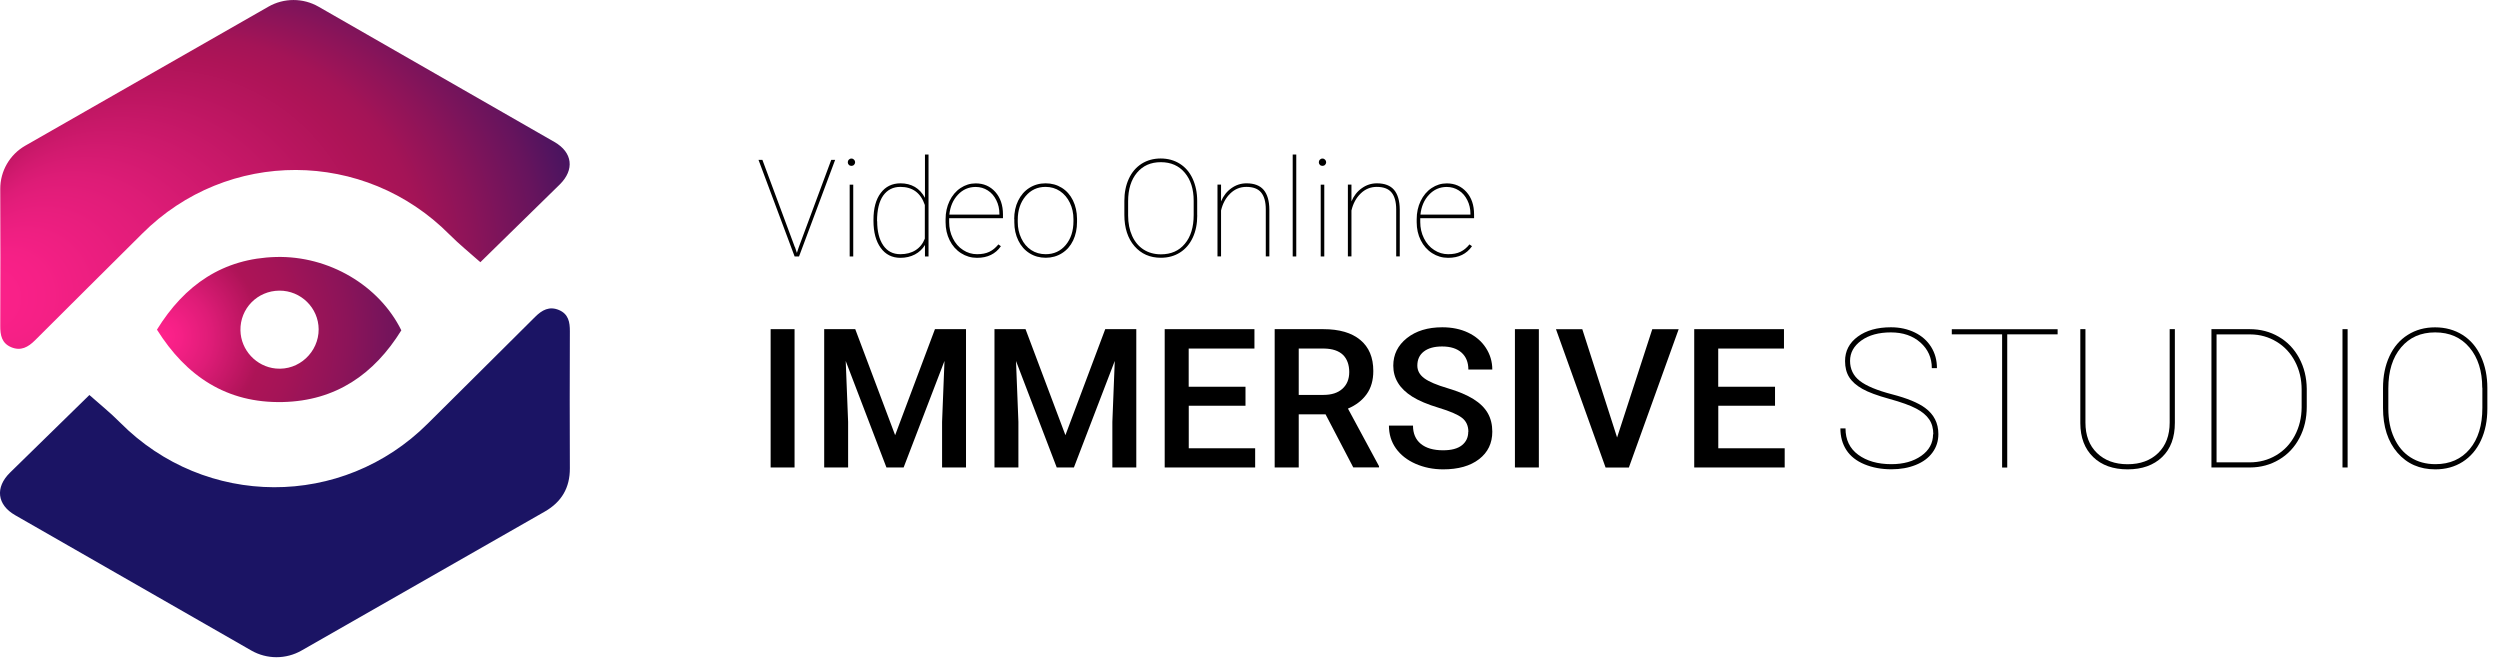
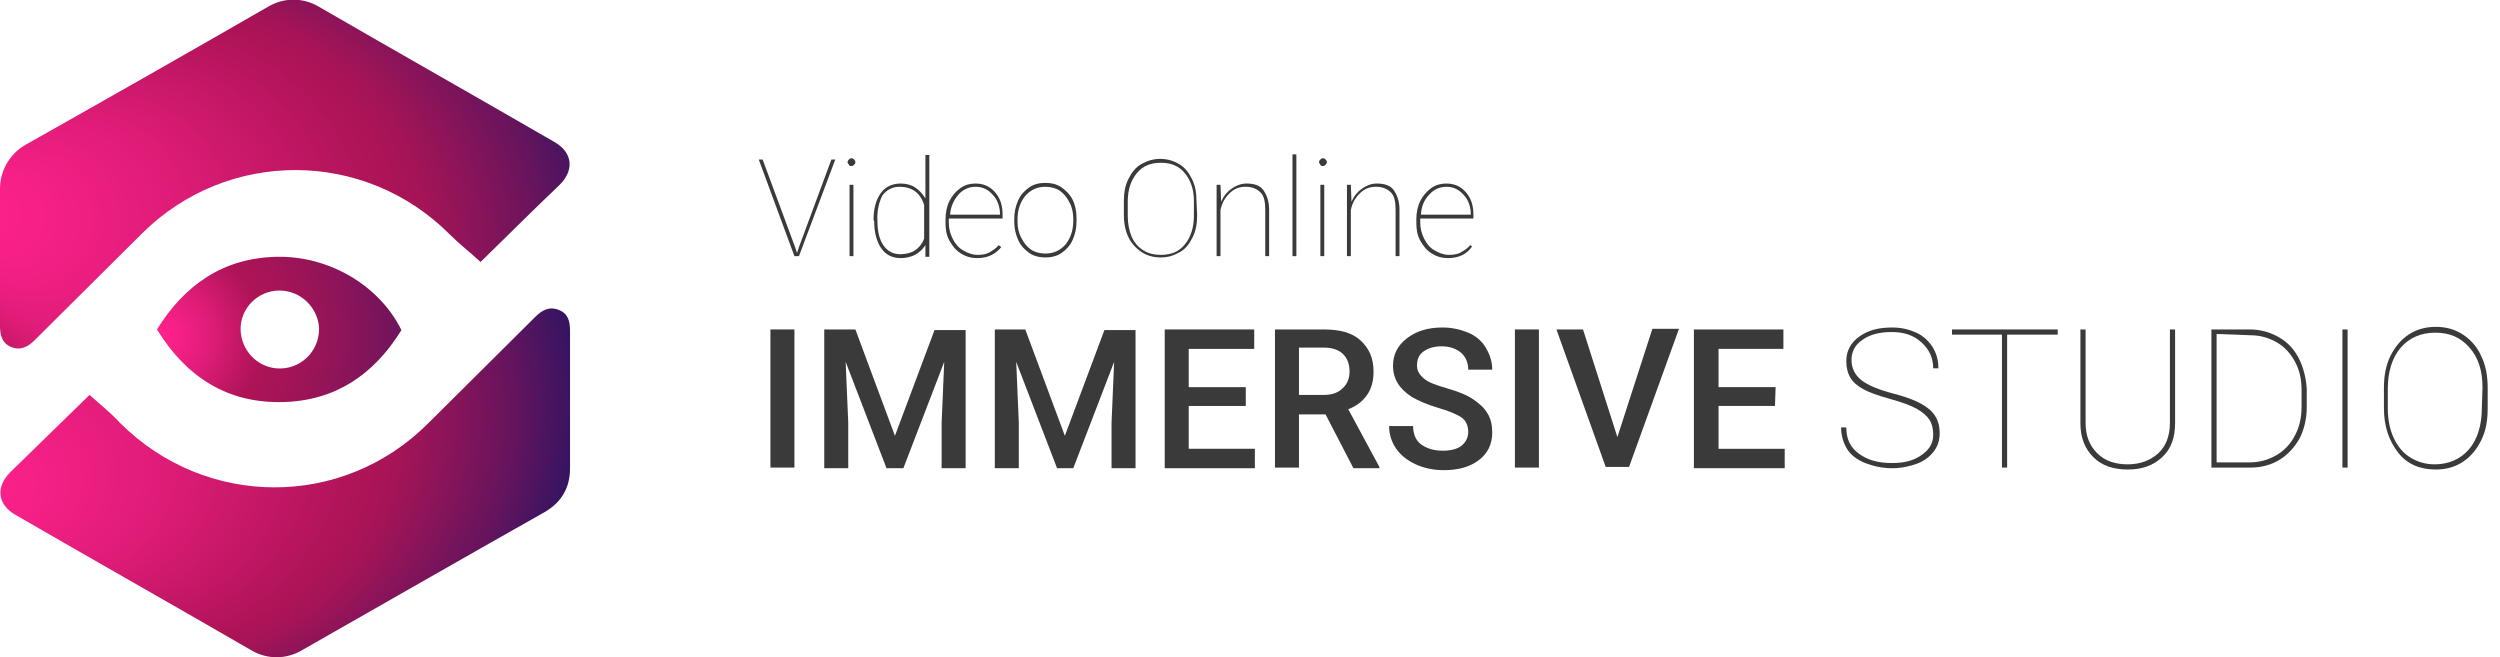
- <svg xmlns="http://www.w3.org/2000/svg" xmlns:xlink="http://www.w3.org/1999/xlink" id="a" viewBox="0 0 385.53 101.35">
-   <defs>
-     <style>
-       .e {
-         fill: url(#d);
-       }
- 
-       .f {
-         fill: url(#c);
-       }
- 
-       .g {
-         fill: url(#b);
-       }
-     </style>
-     <radialGradient id="b" cx="46.39" cy="39.56" fx="-6.21" fy="46.6" r="53.07" gradientTransform="matrix(1, 0, 0, 1, 0, 0)" gradientUnits="userSpaceOnUse">
-       <stop offset="0" stop-color="#ff228c" />
-       <stop offset=".12" stop-color="#f62086" />
-       <stop offset=".32" stop-color="#de1c77" />
-       <stop offset=".56" stop-color="#b8155e" />
-       <stop offset=".63" stop-color="#ad1457" />
-       <stop offset=".68" stop-color="#a41457" />
-       <stop offset=".75" stop-color="#8c1459" />
-       <stop offset=".85" stop-color="#66145d" />
-       <stop offset=".96" stop-color="#311462" />
-       <stop offset="1" stop-color="#1b1464" />
+ <svg xmlns="http://www.w3.org/2000/svg" version="1.1" id="a" x="0px" y="0px" viewBox="0 0 385.5 101.3" style="enable-background:new 0 0 385.5 101.3;" xml:space="preserve">
+   <style type="text/css">
+ 	.st0{fill:url(#SVGID_1_);}
+ 	.st1{fill:url(#SVGID_00000111901112344686721730000011623914193947056532_);}
+ 	.st2{fill:url(#SVGID_00000075133757373536329950000007209063467445069952_);}
+ 	.st3{fill:#3A3A3A;}
+ </style>
+   <g>
+     <radialGradient id="SVGID_1_" cx="46.39" cy="64.44" r="53.07" fx="-6.21" fy="71.48" gradientTransform="matrix(1 0 0 -1 0 104)" gradientUnits="userSpaceOnUse">
+       <stop offset="0" style="stop-color:#FF228C" />
+       <stop offset="0.12" style="stop-color:#F62086" />
+       <stop offset="0.32" style="stop-color:#DE1C77" />
+       <stop offset="0.56" style="stop-color:#B8155E" />
+       <stop offset="0.63" style="stop-color:#AD1457" />
+       <stop offset="0.68" style="stop-color:#A41457" />
+       <stop offset="0.75" style="stop-color:#8C1459" />
+       <stop offset="0.85" style="stop-color:#66145D" />
+       <stop offset="0.96" style="stop-color:#311462" />
+       <stop offset="1" style="stop-color:#1B1464" />
    </radialGradient>
-     <radialGradient id="c" cx="24.93" cy="51.89" fx="24.93" fy="51.89" r="55.22" gradientTransform="matrix(1, 0, 0, 1, 0, 0)" gradientUnits="userSpaceOnUse">
-       <stop offset="0" stop-color="#ff228c" />
-       <stop offset=".05" stop-color="#f62086" />
-       <stop offset=".14" stop-color="#de1c77" />
-       <stop offset=".25" stop-color="#b8155e" />
-       <stop offset=".28" stop-color="#ad1457" />
-       <stop offset=".37" stop-color="#a41457" />
-       <stop offset=".52" stop-color="#8c1459" />
-       <stop offset=".71" stop-color="#66145d" />
-       <stop offset=".92" stop-color="#311462" />
-       <stop offset="1" stop-color="#1b1464" />
+     <path class="st0" d="M74.1,40.4c-1.5-1.4-3.2-2.7-4.8-4.3C56.2,23,35.1,22.9,21.9,36c-5.5,5.5-11,10.9-16.5,16.4   c-1.1,1.1-2.2,1.7-3.7,1.1C0.3,52.9,0,51.7,0,50.2c0-7,0-14.1,0-21.1c0-2.8,1.5-5.3,3.8-6.7C16.4,15.3,28.9,8.2,41.4,1   c2.4-1.4,5.3-1.4,7.7,0c12.1,7,24.3,13.9,36.4,20.9c2.8,1.6,3.1,4.3,0.8,6.6C82.1,32.5,78,36.6,74.1,40.4L74.1,40.4z" />
+     <radialGradient id="SVGID_00000160901133725575790190000004249285369172845709_" cx="24.93" cy="52.11" r="55.22" gradientTransform="matrix(1 0 0 -1 0 104)" gradientUnits="userSpaceOnUse">
+       <stop offset="0" style="stop-color:#FF228C" />
+       <stop offset="5.000000e-02" style="stop-color:#F62086" />
+       <stop offset="0.14" style="stop-color:#DE1C77" />
+       <stop offset="0.25" style="stop-color:#B8155E" />
+       <stop offset="0.28" style="stop-color:#AD1457" />
+       <stop offset="0.37" style="stop-color:#A41457" />
+       <stop offset="0.52" style="stop-color:#8C1459" />
+       <stop offset="0.71" style="stop-color:#66145D" />
+       <stop offset="0.92" style="stop-color:#311462" />
+       <stop offset="1" style="stop-color:#1B1464" />
    </radialGradient>
-     <radialGradient id="d" cx="42.47" cy="61.53" fx="-6.88" fy="46.38" r="51.62" xlink:href="#b" />
-   </defs>
-   <g>
-     <path d="M74.08,40.44c-1.54-1.38-3.23-2.73-4.75-4.26-13.12-13.23-34.26-13.3-47.41-.14-5.49,5.49-11.03,10.93-16.51,16.43-1.07,1.07-2.2,1.7-3.69,1.07-1.46-.62-1.69-1.86-1.68-3.29,.03-7.04,.03-14.07,0-21.11-.01-2.76,1.46-5.3,3.85-6.67C16.39,15.32,28.89,8.18,41.39,1.03c2.4-1.37,5.34-1.37,7.73,0,12.13,6.96,24.26,13.91,36.39,20.87,2.8,1.6,3.12,4.28,.8,6.56-4.16,4.08-8.33,8.16-12.23,11.97Z" fill="url(#b)" />
-     <path d="M24.2,50.84c4.26-6.9,10.17-10.99,18.37-11.21,8.13-.21,15.91,4.39,19.32,11.31-4.19,6.77-10.11,10.88-18.3,11.06-8.61,.19-14.86-3.95-19.39-11.17Zm18.88-6.02c-3.38,.02-6.07,2.75-6,6.14,.06,3.03,2.44,5.58,5.45,5.87,3.58,.35,6.63-2.55,6.61-6.06-.02-3.29-2.74-5.97-6.06-5.95Z" fill="url(#c)" />
-     <path d="M13.78,60.91c1.55,1.38,3.24,2.73,4.75,4.26,13.13,13.23,34.28,13.3,47.45,.14,5.49-5.49,11.04-10.93,16.53-16.43,1.07-1.07,2.2-1.7,3.69-1.07,1.46,.62,1.69,1.86,1.68,3.29-.03,7.04-.03,14.09,0,21.13,.01,2.98-1.27,5.17-3.85,6.65-12.51,7.14-25.02,14.29-37.53,21.44-2.4,1.37-5.34,1.37-7.74,0-12.14-6.96-24.28-13.91-36.42-20.87-2.8-1.6-3.12-4.28-.8-6.56,4.16-4.08,8.34-8.16,12.24-11.97Z" fill="url(#d)" />
+     <path style="fill:url(#SVGID_00000160901133725575790190000004249285369172845709_);" d="M24.2,50.8c4.3-6.9,10.2-11,18.4-11.2   c8.1-0.2,15.9,4.4,19.3,11.3C57.7,57.7,51.8,61.8,43.6,62C35,62.2,28.7,58.1,24.2,50.8L24.2,50.8z M43.1,44.8c-3.4,0-6.1,2.8-6,6.1   c0.1,3,2.4,5.6,5.5,5.9c3.6,0.3,6.6-2.5,6.6-6.1C49.1,47.5,46.4,44.8,43.1,44.8z" />
+     <radialGradient id="SVGID_00000035521778958721978310000011248567688917719199_" cx="42.47" cy="42.47" r="51.62" fx="-6.877" fy="27.321" gradientTransform="matrix(1 0 0 -1 0 104)" gradientUnits="userSpaceOnUse">
+       <stop offset="0" style="stop-color:#FF228C" />
+       <stop offset="0.12" style="stop-color:#F62086" />
+       <stop offset="0.32" style="stop-color:#DE1C77" />
+       <stop offset="0.56" style="stop-color:#B8155E" />
+       <stop offset="0.63" style="stop-color:#AD1457" />
+       <stop offset="0.68" style="stop-color:#A41457" />
+       <stop offset="0.75" style="stop-color:#8C1459" />
+       <stop offset="0.85" style="stop-color:#66145D" />
+       <stop offset="0.96" style="stop-color:#311462" />
+       <stop offset="1" style="stop-color:#1B1464" />
+     </radialGradient>
+     <path style="fill:url(#SVGID_00000035521778958721978310000011248567688917719199_);" d="M13.8,60.9c1.6,1.4,3.2,2.7,4.7,4.3   C31.7,78.4,52.8,78.5,66,65.3c5.5-5.5,11-10.9,16.5-16.4c1.1-1.1,2.2-1.7,3.7-1.1c1.5,0.6,1.7,1.9,1.7,3.3c0,7,0,14.1,0,21.1   c0,3-1.3,5.2-3.8,6.7C71.5,86,59,93.2,46.5,100.3c-2.4,1.4-5.3,1.4-7.7,0c-12.1-7-24.3-13.9-36.4-20.9c-2.8-1.6-3.1-4.3-0.8-6.6   C5.7,68.8,9.9,64.7,13.8,60.9L13.8,60.9z" />
  </g>
  <g>
-     <path d="M122.59,38.1l.3,.9,.3-.9,5-13.45h.6l-5.57,14.9h-.68l-5.57-14.9h.6l5,13.45Z" />
-     <path d="M130.74,25.02c0-.16,.05-.29,.16-.4,.11-.11,.24-.17,.4-.17s.29,.06,.4,.17c.11,.11,.17,.25,.17,.4s-.06,.29-.17,.4c-.11,.11-.25,.16-.4,.16s-.29-.05-.4-.16c-.11-.11-.16-.24-.16-.4Zm.84,14.53h-.55v-11.07h.55v11.07Z" />
-     <path d="M134.7,33.9c0-1.77,.37-3.15,1.12-4.14,.74-.99,1.76-1.49,3.06-1.49,.83,0,1.57,.19,2.21,.56,.64,.38,1.15,.94,1.55,1.68v-6.68h.55v15.72h-.55v-1.77c-.38,.63-.89,1.11-1.55,1.46-.65,.34-1.4,.52-2.23,.52-1.28,0-2.3-.51-3.04-1.53-.74-1.02-1.12-2.41-1.12-4.18v-.14Zm.57,.21c0,1.57,.31,2.81,.93,3.72,.62,.91,1.5,1.37,2.64,1.37,.91,0,1.69-.2,2.34-.61,.65-.41,1.13-1,1.44-1.79v-5.19c-.63-1.86-1.89-2.79-3.77-2.79-1.13,0-2.01,.45-2.65,1.34-.63,.89-.95,2.21-.95,3.95Z" />
-     <path d="M150.66,39.76c-.89,0-1.71-.24-2.46-.72-.75-.48-1.33-1.14-1.75-1.98-.42-.84-.63-1.77-.63-2.79v-.46c0-1.02,.2-1.96,.61-2.81,.41-.85,.97-1.52,1.69-2s1.5-.72,2.34-.72c1.23,0,2.24,.44,3.03,1.32,.78,.88,1.18,2.04,1.18,3.47v.58h-8.3v.6c0,.9,.19,1.73,.57,2.5,.38,.77,.9,1.37,1.57,1.8,.67,.44,1.39,.65,2.16,.65s1.38-.12,1.9-.37,.98-.63,1.39-1.14l.39,.28c-.83,1.19-2.05,1.79-3.67,1.79Zm-.2-10.93c-1.08,0-1.99,.4-2.74,1.2s-1.19,1.82-1.32,3.06h7.72v-.13c0-.75-.16-1.45-.48-2.09-.32-.64-.75-1.15-1.31-1.5-.56-.36-1.18-.54-1.87-.54Z" />
-     <path d="M156.4,33.8c0-1.06,.2-2.01,.61-2.85,.41-.84,.98-1.5,1.72-1.97,.74-.47,1.58-.71,2.51-.71s1.76,.23,2.5,.69c.74,.46,1.31,1.11,1.72,1.94,.41,.84,.62,1.78,.63,2.83v.49c0,1.06-.2,2.02-.6,2.86s-.97,1.49-1.71,1.96-1.58,.71-2.51,.71-1.77-.23-2.51-.7-1.31-1.11-1.72-1.95c-.41-.84-.62-1.78-.62-2.82v-.49Zm.55,.43c0,.92,.18,1.77,.55,2.53,.36,.77,.87,1.37,1.52,1.8s1.4,.64,2.24,.64c1.26,0,2.29-.47,3.09-1.42,.79-.95,1.19-2.17,1.19-3.66v-.32c0-.91-.18-1.75-.55-2.52-.37-.77-.88-1.37-1.53-1.81-.65-.43-1.39-.65-2.22-.65-1.26,0-2.29,.48-3.09,1.44-.8,.96-1.2,2.17-1.2,3.63v.33Z" />
-     <path d="M184.63,33.22c0,1.29-.23,2.43-.69,3.42s-1.12,1.76-1.97,2.3c-.85,.54-1.83,.81-2.95,.81-1.68,0-3.04-.6-4.07-1.79s-1.56-2.8-1.56-4.83v-2.15c0-1.28,.23-2.42,.69-3.42,.46-1,1.12-1.76,1.97-2.31,.86-.54,1.84-.81,2.94-.81s2.1,.27,2.95,.81c.86,.54,1.52,1.31,1.98,2.31,.46,1,.7,2.14,.7,3.41v2.23Zm-.55-2.25c0-1.8-.46-3.25-1.37-4.33-.91-1.09-2.15-1.63-3.7-1.63s-2.76,.54-3.67,1.62-1.37,2.55-1.37,4.42v2.18c0,1.19,.21,2.24,.62,3.15,.41,.91,1,1.61,1.76,2.1s1.66,.74,2.68,.74c1.56,0,2.79-.54,3.69-1.63,.91-1.08,1.36-2.57,1.36-4.44v-2.17Z" />
-     <path d="M188.3,31.06c.36-.86,.89-1.54,1.6-2.04,.7-.5,1.48-.75,2.33-.75,1.19,0,2.07,.34,2.64,1.01s.87,1.69,.88,3.04v7.22h-.55v-7.24c0-1.19-.25-2.06-.73-2.63s-1.23-.85-2.27-.85c-.96,0-1.78,.34-2.48,1.02-.7,.68-1.17,1.55-1.42,2.62v7.08h-.55v-11.07h.55v2.58Z" />
-     <path d="M199.9,39.55h-.55v-15.72h.55v15.72Z" />
-     <path d="M203.38,25.02c0-.16,.05-.29,.16-.4,.11-.11,.24-.17,.4-.17s.29,.06,.4,.17c.11,.11,.17,.25,.17,.4s-.06,.29-.17,.4-.25,.16-.4,.16-.29-.05-.4-.16c-.11-.11-.16-.24-.16-.4Zm.84,14.53h-.55v-11.07h.55v11.07Z" />
-     <path d="M208.41,31.06c.36-.86,.89-1.54,1.6-2.04,.7-.5,1.48-.75,2.33-.75,1.19,0,2.07,.34,2.64,1.01s.87,1.69,.88,3.04v7.22h-.55v-7.24c0-1.19-.25-2.06-.73-2.63s-1.23-.85-2.27-.85c-.96,0-1.78,.34-2.48,1.02-.7,.68-1.17,1.55-1.42,2.62v7.08h-.55v-11.07h.55v2.58Z" />
-     <path d="M223.31,39.76c-.89,0-1.71-.24-2.46-.72-.75-.48-1.33-1.14-1.75-1.98-.42-.84-.63-1.77-.63-2.79v-.46c0-1.02,.2-1.96,.61-2.81s.97-1.52,1.69-2c.72-.48,1.5-.72,2.34-.72,1.23,0,2.24,.44,3.03,1.32s1.18,2.04,1.18,3.47v.58h-8.3v.6c0,.9,.19,1.73,.57,2.5,.38,.77,.9,1.37,1.57,1.8,.67,.44,1.39,.65,2.16,.65s1.38-.12,1.9-.37,.98-.63,1.39-1.14l.39,.28c-.83,1.19-2.05,1.79-3.67,1.79Zm-.2-10.93c-1.08,0-1.99,.4-2.74,1.2-.75,.8-1.19,1.82-1.32,3.06h7.71v-.13c0-.75-.16-1.45-.48-2.09s-.75-1.15-1.31-1.5c-.56-.36-1.18-.54-1.87-.54Z" />
+     <path class="st3" d="M122.6,38.1l0.3,0.9l0.3-0.9l5-13.5h0.6l-5.6,14.9h-0.7L117,24.6h0.6L122.6,38.1L122.6,38.1z" />
+     <path class="st3" d="M130.7,25c0-0.2,0.1-0.3,0.2-0.4c0.1-0.1,0.2-0.2,0.4-0.2s0.3,0.1,0.4,0.2s0.2,0.2,0.2,0.4s-0.1,0.3-0.2,0.4   c-0.1,0.1-0.2,0.2-0.4,0.2s-0.3,0-0.4-0.2S130.7,25.2,130.7,25z M131.6,39.5H131V28.5h0.6V39.5z" />
+     <path class="st3" d="M134.7,33.9c0-1.8,0.4-3.1,1.1-4.1c0.7-1,1.8-1.5,3.1-1.5c0.8,0,1.6,0.2,2.2,0.6c0.6,0.4,1.1,0.9,1.6,1.7v-6.7   h0.6v15.7h-0.6v-1.8c-0.4,0.6-0.9,1.1-1.6,1.5c-0.6,0.3-1.4,0.5-2.2,0.5c-1.3,0-2.3-0.5-3-1.5c-0.7-1-1.1-2.4-1.1-4.2L134.7,33.9   L134.7,33.9z M135.3,34.1c0,1.6,0.3,2.8,0.9,3.7s1.5,1.4,2.6,1.4c0.9,0,1.7-0.2,2.3-0.6s1.1-1,1.4-1.8v-5.2   c-0.6-1.9-1.9-2.8-3.8-2.8c-1.1,0-2,0.5-2.6,1.3C135.6,31,135.2,32.4,135.3,34.1L135.3,34.1z" />
+     <path class="st3" d="M150.7,39.8c-0.9,0-1.7-0.2-2.5-0.7s-1.3-1.1-1.8-2s-0.6-1.8-0.6-2.8v-0.5c0-1,0.2-2,0.6-2.8s1-1.5,1.7-2   s1.5-0.7,2.3-0.7c1.2,0,2.2,0.4,3,1.3c0.8,0.9,1.2,2,1.2,3.5v0.6h-8.3v0.6c0,0.9,0.2,1.7,0.6,2.5s0.9,1.4,1.6,1.8   c0.7,0.4,1.4,0.7,2.2,0.7s1.4-0.1,1.9-0.4s1-0.6,1.4-1.1l0.4,0.3C153.5,39.2,152.3,39.8,150.7,39.8L150.7,39.8z M150.5,28.8   c-1.1,0-2,0.4-2.7,1.2s-1.2,1.8-1.3,3.1h7.7V33c0-0.8-0.2-1.5-0.5-2.1c-0.3-0.6-0.8-1.1-1.3-1.5C151.8,29,151.2,28.8,150.5,28.8z" />
+     <path class="st3" d="M156.4,33.8c0-1.1,0.2-2,0.6-2.9s1-1.5,1.7-2s1.6-0.7,2.5-0.7s1.8,0.2,2.5,0.7c0.7,0.5,1.3,1.1,1.7,1.9   c0.4,0.8,0.6,1.8,0.6,2.8v0.5c0,1.1-0.2,2-0.6,2.9s-1,1.5-1.7,2s-1.6,0.7-2.5,0.7s-1.8-0.2-2.5-0.7s-1.3-1.1-1.7-2   s-0.6-1.8-0.6-2.8L156.4,33.8L156.4,33.8z M156.9,34.2c0,0.9,0.2,1.8,0.6,2.5c0.4,0.8,0.9,1.4,1.5,1.8s1.4,0.6,2.2,0.6   c1.3,0,2.3-0.5,3.1-1.4c0.8-1,1.2-2.2,1.2-3.7v-0.3c0-0.9-0.2-1.8-0.6-2.5c-0.4-0.8-0.9-1.4-1.5-1.8c-0.6-0.4-1.4-0.6-2.2-0.6   c-1.3,0-2.3,0.5-3.1,1.4c-0.8,1-1.2,2.2-1.2,3.6L156.9,34.2L156.9,34.2z" />
+     <path class="st3" d="M184.6,33.2c0,1.3-0.2,2.4-0.7,3.4s-1.1,1.8-2,2.3s-1.8,0.8-2.9,0.8c-1.7,0-3-0.6-4.1-1.8s-1.6-2.8-1.6-4.8V31   c0-1.3,0.2-2.4,0.7-3.4s1.1-1.8,2-2.3c0.9-0.5,1.8-0.8,2.9-0.8s2.1,0.3,2.9,0.8c0.9,0.5,1.5,1.3,2,2.3c0.5,1,0.7,2.1,0.7,3.4   L184.6,33.2L184.6,33.2z M184.1,31c0-1.8-0.5-3.2-1.4-4.3c-0.9-1.1-2.1-1.6-3.7-1.6s-2.8,0.5-3.7,1.6s-1.4,2.5-1.4,4.4v2.2   c0,1.2,0.2,2.2,0.6,3.2c0.4,0.9,1,1.6,1.8,2.1s1.7,0.7,2.7,0.7c1.6,0,2.8-0.5,3.7-1.6c0.9-1.1,1.4-2.6,1.4-4.4V31L184.1,31z" />
+     <path class="st3" d="M188.3,31.1c0.4-0.9,0.9-1.5,1.6-2c0.7-0.5,1.5-0.8,2.3-0.8c1.2,0,2.1,0.3,2.6,1s0.9,1.7,0.9,3v7.2h-0.6v-7.2   c0-1.2-0.2-2.1-0.7-2.6s-1.2-0.9-2.3-0.9c-1,0-1.8,0.3-2.5,1s-1.2,1.5-1.4,2.6v7.1h-0.6V28.5h0.6L188.3,31.1L188.3,31.1z" />
+     <path class="st3" d="M199.9,39.5h-0.6V23.8h0.6V39.5z" />
+     <path class="st3" d="M203.4,25c0-0.2,0.1-0.3,0.2-0.4c0.1-0.1,0.2-0.2,0.4-0.2s0.3,0.1,0.4,0.2s0.2,0.2,0.2,0.4s-0.1,0.3-0.2,0.4   s-0.2,0.2-0.4,0.2s-0.3,0-0.4-0.2S203.4,25.2,203.4,25z M204.2,39.5h-0.6V28.5h0.6V39.5z" />
+     <path class="st3" d="M208.4,31.1c0.4-0.9,0.9-1.5,1.6-2c0.7-0.5,1.5-0.8,2.3-0.8c1.2,0,2.1,0.3,2.6,1s0.9,1.7,0.9,3v7.2h-0.6v-7.2   c0-1.2-0.2-2.1-0.7-2.6s-1.2-0.9-2.3-0.9c-1,0-1.8,0.3-2.5,1s-1.2,1.5-1.4,2.6v7.1h-0.6V28.5h0.6L208.4,31.1L208.4,31.1z" />
+     <path class="st3" d="M223.3,39.8c-0.9,0-1.7-0.2-2.5-0.7s-1.3-1.1-1.8-2s-0.6-1.8-0.6-2.8v-0.5c0-1,0.2-2,0.6-2.8s1-1.5,1.7-2   s1.5-0.7,2.3-0.7c1.2,0,2.2,0.4,3,1.3s1.2,2,1.2,3.5v0.6H219v0.6c0,0.9,0.2,1.7,0.6,2.5s0.9,1.4,1.6,1.8c0.7,0.4,1.4,0.7,2.2,0.7   s1.4-0.1,1.9-0.4s1-0.6,1.4-1.1L227,38C226.2,39.2,224.9,39.8,223.3,39.8L223.3,39.8z M223.1,28.8c-1.1,0-2,0.4-2.7,1.2   c-0.8,0.8-1.2,1.8-1.3,3.1h7.7V33c0-0.8-0.2-1.5-0.5-2.1s-0.8-1.1-1.3-1.5C224.4,29,223.8,28.8,223.1,28.8L223.1,28.8z" />
  </g>
  <g>
-     <path d="M122.53,72.09h-3.69v-21.33h3.69v21.33Z" />
-     <path d="M131.89,50.76l6.15,16.35,6.14-16.35h4.79v21.33h-3.69v-7.03l.37-9.4-6.3,16.43h-2.65l-6.28-16.42,.37,9.39v7.03h-3.69v-21.33h4.8Z" />
-     <path d="M158.15,50.76l6.15,16.35,6.14-16.35h4.79v21.33h-3.69v-7.03l.37-9.4-6.3,16.43h-2.65l-6.28-16.42,.37,9.39v7.03h-3.69v-21.33h4.8Z" />
-     <path d="M192.08,62.57h-8.76v6.56h10.24v2.96h-13.95v-21.33h13.84v2.99h-10.14v5.89h8.76v2.93Z" />
-     <path d="M204.41,63.89h-4.13v8.2h-3.71v-21.33h7.5c2.46,0,4.36,.55,5.7,1.66,1.34,1.11,2.01,2.7,2.01,4.79,0,1.43-.34,2.62-1.03,3.58-.69,.96-1.65,1.7-2.88,2.22l4.79,8.88v.19h-3.97l-4.28-8.2Zm-4.13-2.99h3.81c1.25,0,2.23-.31,2.93-.95,.7-.63,1.05-1.49,1.05-2.58s-.33-2.03-.97-2.65c-.65-.62-1.62-.95-2.91-.97h-3.91v7.15Z" />
-     <path d="M226.44,66.6c0-.94-.33-1.66-.99-2.17-.66-.51-1.85-1.02-3.57-1.54s-3.09-1.09-4.1-1.73c-1.94-1.22-2.92-2.81-2.92-4.77,0-1.72,.7-3.13,2.1-4.25,1.4-1.11,3.22-1.67,5.46-1.67,1.48,0,2.81,.27,3.97,.82s2.08,1.33,2.74,2.34c.66,1.01,1,2.13,1,3.36h-3.69c0-1.11-.35-1.98-1.05-2.61-.7-.63-1.7-.95-3-.95-1.21,0-2.15,.26-2.82,.78-.67,.52-1,1.24-1,2.17,0,.78,.36,1.43,1.08,1.96s1.91,1.03,3.57,1.52,2.99,1.05,4,1.68c1.01,.63,1.74,1.35,2.21,2.17,.47,.82,.7,1.77,.7,2.86,0,1.78-.68,3.19-2.04,4.24-1.36,1.05-3.21,1.57-5.54,1.57-1.54,0-2.96-.29-4.26-.86-1.29-.57-2.3-1.36-3.02-2.37-.72-1.01-1.08-2.18-1.08-3.52h3.71c0,1.21,.4,2.15,1.2,2.81s1.95,1,3.44,1c1.29,0,2.26-.26,2.91-.78,.65-.52,.97-1.21,.97-2.07Z" />
-     <path d="M237.31,72.09h-3.69v-21.33h3.69v21.33Z" />
-     <path d="M249.38,67.45l5.42-16.68h4.07l-7.68,21.33h-3.59l-7.65-21.33h4.06l5.36,16.68Z" />
-     <path d="M273.74,62.57h-8.76v6.56h10.24v2.96h-13.95v-21.33h13.84v2.99h-10.14v5.89h8.76v2.93Z" />
-     <path d="M298.14,66.98c0-.91-.21-1.68-.64-2.31-.43-.63-1.09-1.19-2.01-1.67-.91-.48-2.29-.98-4.14-1.49s-3.23-1.02-4.15-1.54c-.92-.52-1.6-1.12-2.03-1.8s-.64-1.51-.64-2.49c0-1.55,.65-2.81,1.96-3.77s3.01-1.44,5.11-1.44c1.37,0,2.59,.27,3.68,.8s1.93,1.28,2.53,2.24c.6,.96,.89,2.05,.89,3.26h-.79c0-1.59-.59-2.91-1.76-3.95-1.17-1.04-2.69-1.56-4.56-1.56s-3.39,.42-4.55,1.25c-1.16,.84-1.74,1.88-1.74,3.14s.5,2.31,1.51,3.09,2.67,1.47,4.98,2.07c2.31,.6,4.01,1.3,5.08,2.09,1.37,1.01,2.05,2.35,2.05,4.04,0,1.07-.3,2.02-.91,2.85-.61,.83-1.46,1.46-2.58,1.91s-2.36,.67-3.75,.67c-1.54,0-2.93-.26-4.16-.77-1.23-.51-2.16-1.24-2.78-2.19s-.93-2.07-.93-3.35h.79c0,1.75,.65,3.11,1.96,4.07s3.01,1.45,5.11,1.45c1.87,0,3.4-.43,4.61-1.28s1.82-1.97,1.82-3.33Z" />
-     <path d="M317.3,51.56h-7.76v20.54h-.79v-20.54h-7.76v-.79h16.32v.79Z" />
-     <path d="M335.39,50.76v14.44c0,2.26-.65,4.02-1.96,5.28s-3.08,1.9-5.32,1.9-4.01-.63-5.32-1.9-1.97-3.01-1.98-5.22v-14.5h.79v14.41c0,1.97,.59,3.54,1.78,4.69,1.19,1.15,2.76,1.73,4.72,1.73s3.54-.58,4.72-1.73,1.77-2.72,1.77-4.7v-14.4h.79Z" />
-     <path d="M341.03,72.09v-21.33h5.9c1.65,0,3.14,.39,4.48,1.17s2.39,1.88,3.15,3.29,1.15,2.99,1.17,4.74v2.77c0,1.78-.37,3.38-1.12,4.8-.75,1.43-1.79,2.54-3.13,3.34s-2.83,1.21-4.48,1.22h-5.98Zm.79-20.54v19.75h5.11c1.49,0,2.85-.36,4.08-1.09,1.23-.73,2.19-1.74,2.88-3.05,.69-1.3,1.04-2.75,1.05-4.34v-2.74c0-1.59-.34-3.04-1.02-4.33-.68-1.3-1.63-2.32-2.84-3.05-1.22-.74-2.56-1.12-4.04-1.13h-5.23Z" />
-     <path d="M362.03,72.09h-.79v-21.33h.79v21.33Z" />
-     <path d="M383.58,63.02c0,1.85-.33,3.48-.99,4.9-.66,1.42-1.6,2.52-2.82,3.3-1.22,.78-2.63,1.16-4.22,1.16-2.4,0-4.35-.85-5.83-2.56s-2.23-4.01-2.23-6.91v-3.08c0-1.84,.33-3.47,.99-4.89,.66-1.43,1.6-2.53,2.83-3.3,1.23-.78,2.63-1.16,4.21-1.16s3,.39,4.23,1.16c1.23,.78,2.17,1.88,2.83,3.31,.66,1.43,1,3.06,1,4.88v3.19Zm-.79-3.22c0-2.58-.65-4.64-1.96-6.2-1.31-1.56-3.08-2.34-5.3-2.34s-3.95,.77-5.26,2.32-1.96,3.65-1.96,6.32v3.12c0,1.7,.29,3.2,.89,4.5,.59,1.3,1.43,2.31,2.53,3.01s2.37,1.05,3.84,1.05c2.23,0,3.99-.78,5.29-2.33s1.95-3.67,1.95-6.36v-3.11Z" />
+     <path class="st3" d="M122.5,72.1h-3.7V50.8h3.7V72.1z" />
+     <path class="st3" d="M131.9,50.8l6.1,16.4l6.1-16.3h4.8v21.3h-3.7v-7l0.4-9.4l-6.3,16.4h-2.6l-6.3-16.4l0.4,9.4v7h-3.7V50.8   L131.9,50.8L131.9,50.8z" />
+     <path class="st3" d="M158.1,50.8l6.1,16.4l6.1-16.3h4.8v21.3h-3.7v-7l0.4-9.4l-6.3,16.4H163l-6.3-16.4l0.4,9.4v7h-3.7V50.8   L158.1,50.8L158.1,50.8z" />
+     <path class="st3" d="M192.1,62.6h-8.8v6.6h10.2v3h-13.9V50.8h13.8v3h-10.1v5.9h8.8L192.1,62.6L192.1,62.6z" />
+     <path class="st3" d="M204.4,63.9h-4.1v8.2h-3.7V50.8h7.5c2.5,0,4.4,0.5,5.7,1.7s2,2.7,2,4.8c0,1.4-0.3,2.6-1,3.6s-1.6,1.7-2.9,2.2   l4.8,8.9v0.2h-4L204.4,63.9L204.4,63.9z M200.3,60.9h3.8c1.2,0,2.2-0.3,2.9-1c0.7-0.6,1.1-1.5,1.1-2.6s-0.3-2-1-2.7   c-0.6-0.6-1.6-1-2.9-1h-3.9L200.3,60.9L200.3,60.9z" />
+     <path class="st3" d="M226.4,66.6c0-0.9-0.3-1.7-1-2.2c-0.7-0.5-1.9-1-3.6-1.5s-3.1-1.1-4.1-1.7c-1.9-1.2-2.9-2.8-2.9-4.8   c0-1.7,0.7-3.1,2.1-4.2c1.4-1.1,3.2-1.7,5.5-1.7c1.5,0,2.8,0.3,4,0.8s2.1,1.3,2.7,2.3s1,2.1,1,3.4h-3.7c0-1.1-0.4-2-1.1-2.6   s-1.7-1-3-1c-1.2,0-2.1,0.3-2.8,0.8c-0.7,0.5-1,1.2-1,2.2c0,0.8,0.4,1.4,1.1,2s1.9,1,3.6,1.5s3,1,4,1.7s1.7,1.3,2.2,2.2   c0.5,0.8,0.7,1.8,0.7,2.9c0,1.8-0.7,3.2-2,4.2c-1.4,1.1-3.2,1.6-5.5,1.6c-1.5,0-3-0.3-4.3-0.9c-1.3-0.6-2.3-1.4-3-2.4   s-1.1-2.2-1.1-3.5h3.7c0,1.2,0.4,2.2,1.2,2.8s1.9,1,3.4,1c1.3,0,2.3-0.3,2.9-0.8C226.1,68.1,226.4,67.4,226.4,66.6L226.4,66.6z" />
+     <path class="st3" d="M237.3,72.1h-3.7V50.8h3.7V72.1z" />
+     <path class="st3" d="M249.4,67.4l5.4-16.7h4.1l-7.7,21.3h-3.6L240,50.8h4.1L249.4,67.4L249.4,67.4z" />
+     <path class="st3" d="M273.7,62.6H265v6.6h10.2v3h-14V50.8h13.8v3H265v5.9h8.8L273.7,62.6L273.7,62.6z" />
+     <path class="st3" d="M298.1,67c0-0.9-0.2-1.7-0.6-2.3c-0.4-0.6-1.1-1.2-2-1.7c-0.9-0.5-2.3-1-4.1-1.5s-3.2-1-4.1-1.5   c-0.9-0.5-1.6-1.1-2-1.8s-0.6-1.5-0.6-2.5c0-1.5,0.6-2.8,2-3.8s3-1.4,5.1-1.4c1.4,0,2.6,0.3,3.7,0.8s1.9,1.3,2.5,2.2   c0.6,1,0.9,2,0.9,3.3h-0.8c0-1.6-0.6-2.9-1.8-4s-2.7-1.6-4.6-1.6s-3.4,0.4-4.5,1.2c-1.2,0.8-1.7,1.9-1.7,3.1s0.5,2.3,1.5,3.1   s2.7,1.5,5,2.1s4,1.3,5.1,2.1c1.4,1,2,2.3,2,4c0,1.1-0.3,2-0.9,2.8c-0.6,0.8-1.5,1.5-2.6,1.9s-2.4,0.7-3.8,0.7   c-1.5,0-2.9-0.3-4.2-0.8c-1.2-0.5-2.2-1.2-2.8-2.2s-0.9-2.1-0.9-3.3h0.8c0,1.8,0.6,3.1,2,4.1s3,1.4,5.1,1.4c1.9,0,3.4-0.4,4.6-1.3   S298.1,68.3,298.1,67L298.1,67z" />
+     <path class="st3" d="M317.3,51.6h-7.8v20.5h-0.8V51.6H301v-0.8h16.3L317.3,51.6L317.3,51.6z" />
+     <path class="st3" d="M335.4,50.8v14.4c0,2.3-0.6,4-2,5.3s-3.1,1.9-5.3,1.9s-4-0.6-5.3-1.9s-2-3-2-5.2V50.8h0.8v14.4   c0,2,0.6,3.5,1.8,4.7s2.8,1.7,4.7,1.7s3.5-0.6,4.7-1.7s1.8-2.7,1.8-4.7V50.8L335.4,50.8L335.4,50.8z" />
+     <path class="st3" d="M341,72.1V50.8h5.9c1.6,0,3.1,0.4,4.5,1.2s2.4,1.9,3.1,3.3s1.1,3,1.2,4.7v2.8c0,1.8-0.4,3.4-1.1,4.8   c-0.8,1.4-1.8,2.5-3.1,3.3s-2.8,1.2-4.5,1.2L341,72.1L341,72.1z M341.8,51.5v19.8h5.1c1.5,0,2.9-0.4,4.1-1.1   c1.2-0.7,2.2-1.7,2.9-3.1c0.7-1.3,1-2.8,1-4.3v-2.7c0-1.6-0.3-3-1-4.3c-0.7-1.3-1.6-2.3-2.8-3c-1.2-0.7-2.6-1.1-4-1.1L341.8,51.5   L341.8,51.5z" />
+     <path class="st3" d="M362,72.1h-0.8V50.8h0.8V72.1z" />
+     <path class="st3" d="M383.6,63c0,1.9-0.3,3.5-1,4.9s-1.6,2.5-2.8,3.3c-1.2,0.8-2.6,1.2-4.2,1.2c-2.4,0-4.4-0.8-5.8-2.6   s-2.2-4-2.2-6.9v-3.1c0-1.8,0.3-3.5,1-4.9c0.7-1.4,1.6-2.5,2.8-3.3c1.2-0.8,2.6-1.2,4.2-1.2s3,0.4,4.2,1.2c1.2,0.8,2.2,1.9,2.8,3.3   c0.7,1.4,1,3.1,1,4.9L383.6,63L383.6,63z M382.8,59.8c0-2.6-0.6-4.6-2-6.2s-3.1-2.3-5.3-2.3s-4,0.8-5.3,2.3s-2,3.7-2,6.3V63   c0,1.7,0.3,3.2,0.9,4.5c0.6,1.3,1.4,2.3,2.5,3s2.4,1.1,3.8,1.1c2.2,0,4-0.8,5.3-2.3s2-3.7,2-6.4L382.8,59.8L382.8,59.8z" />
  </g>
</svg>
